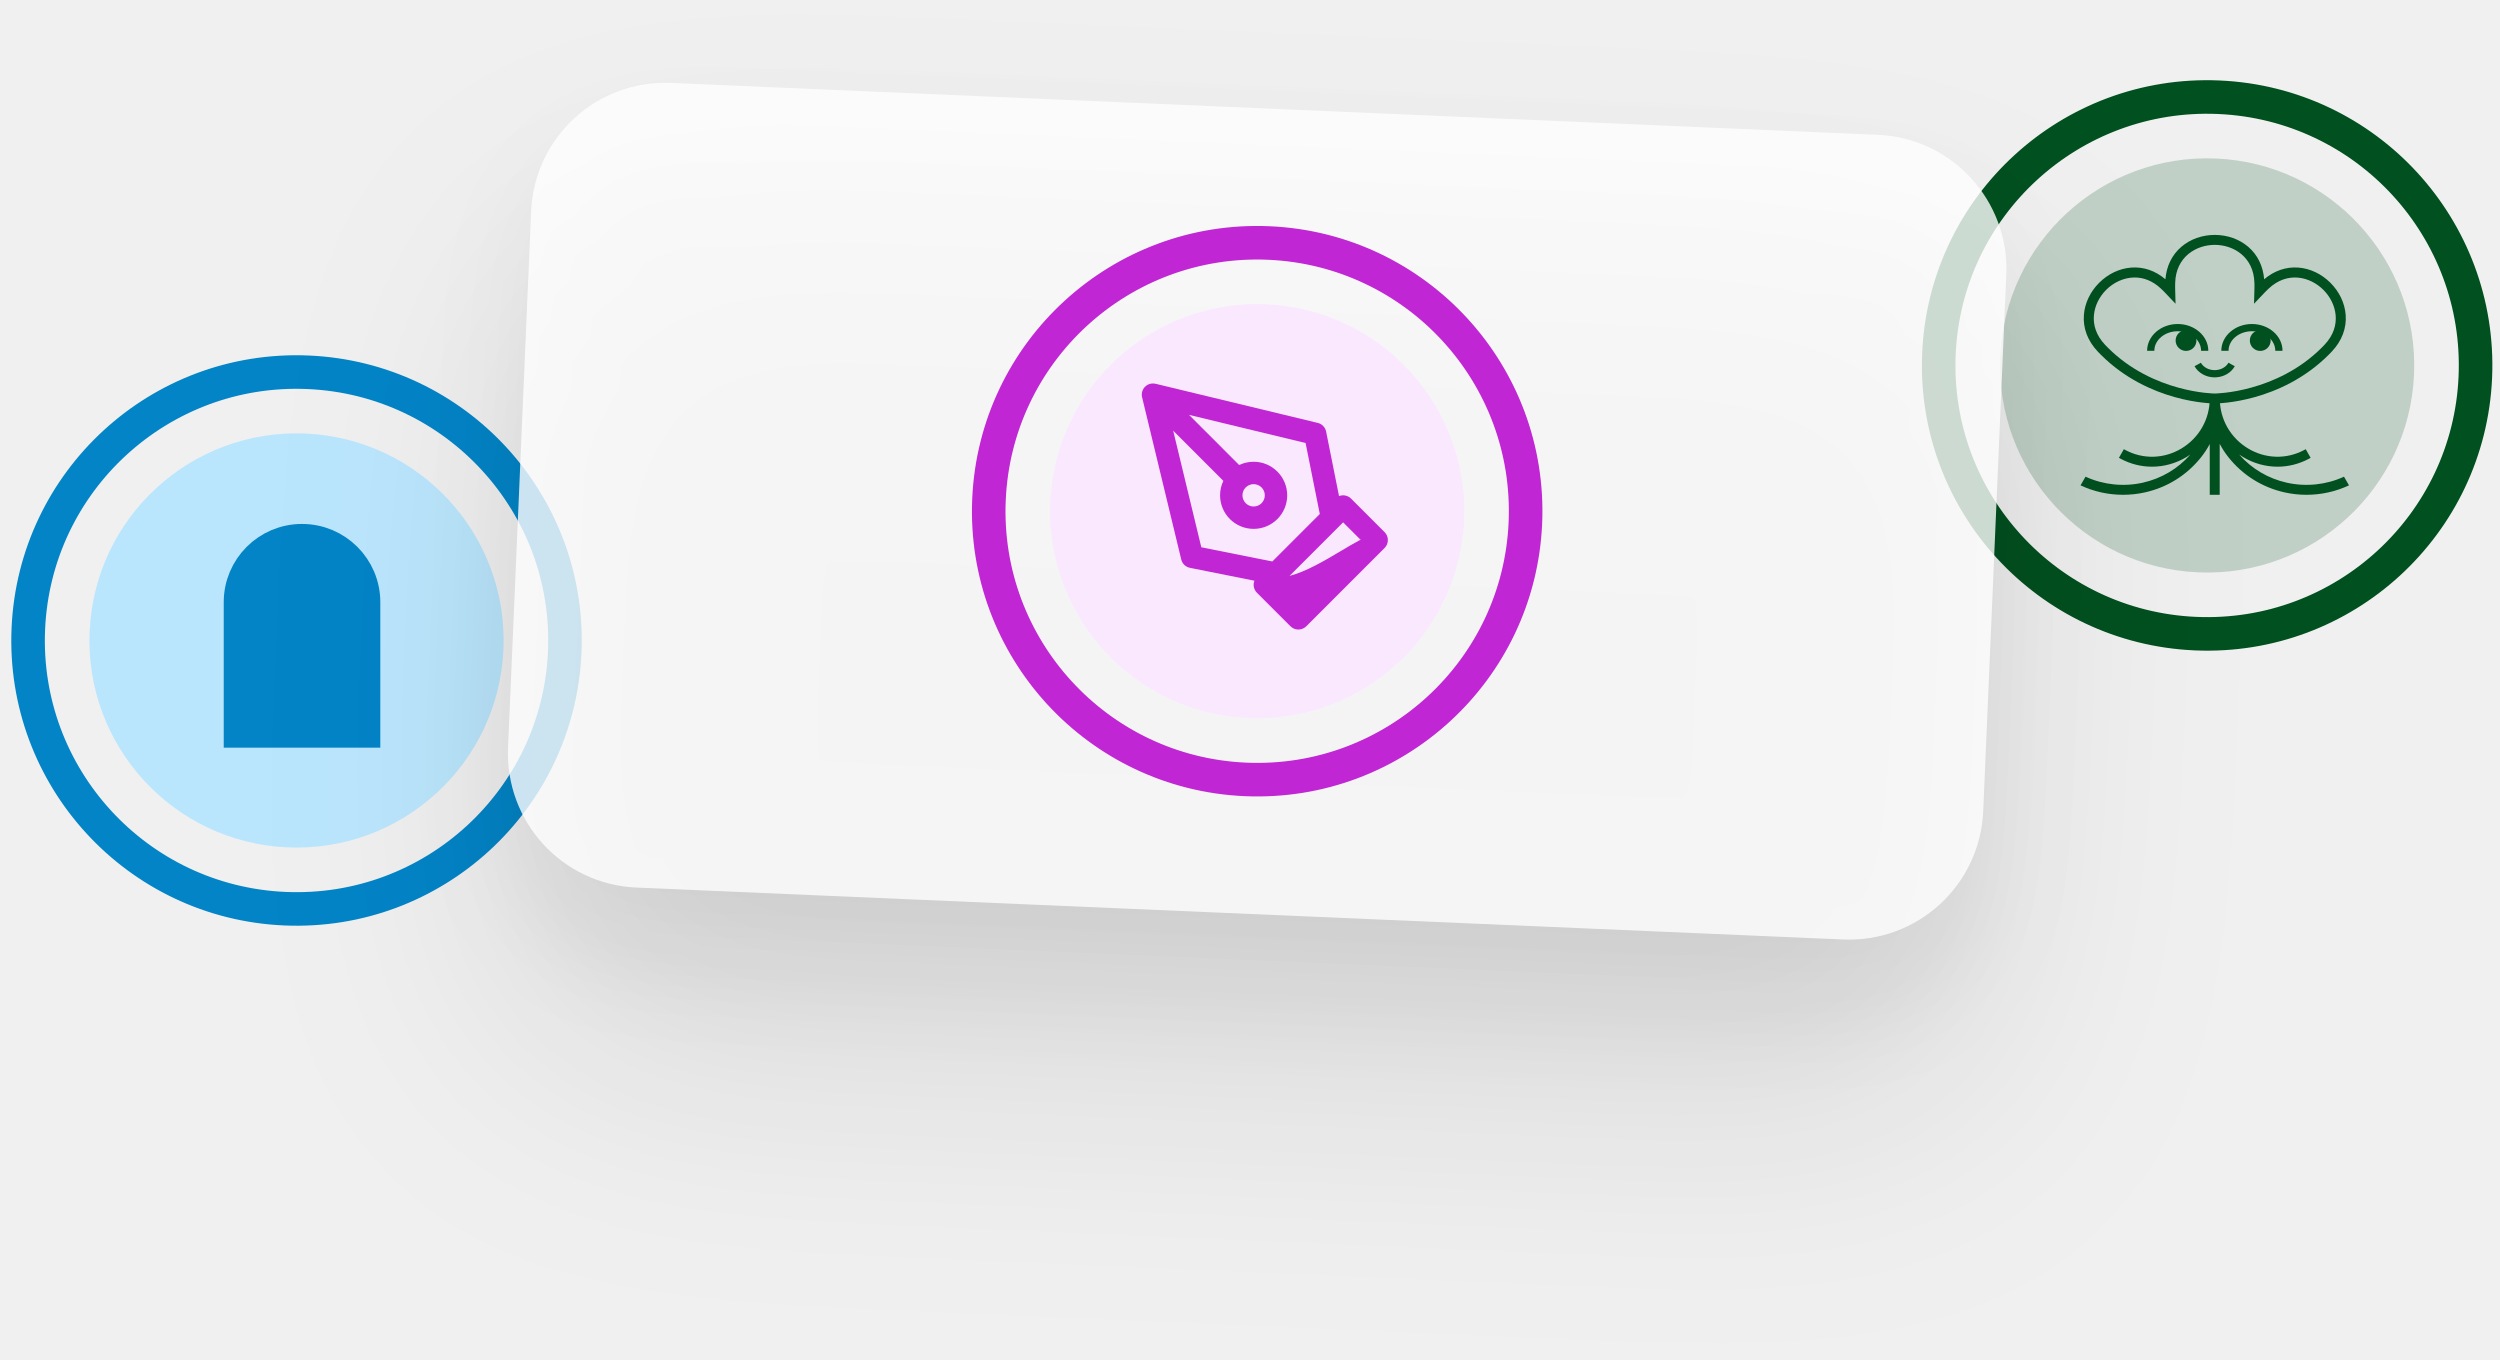
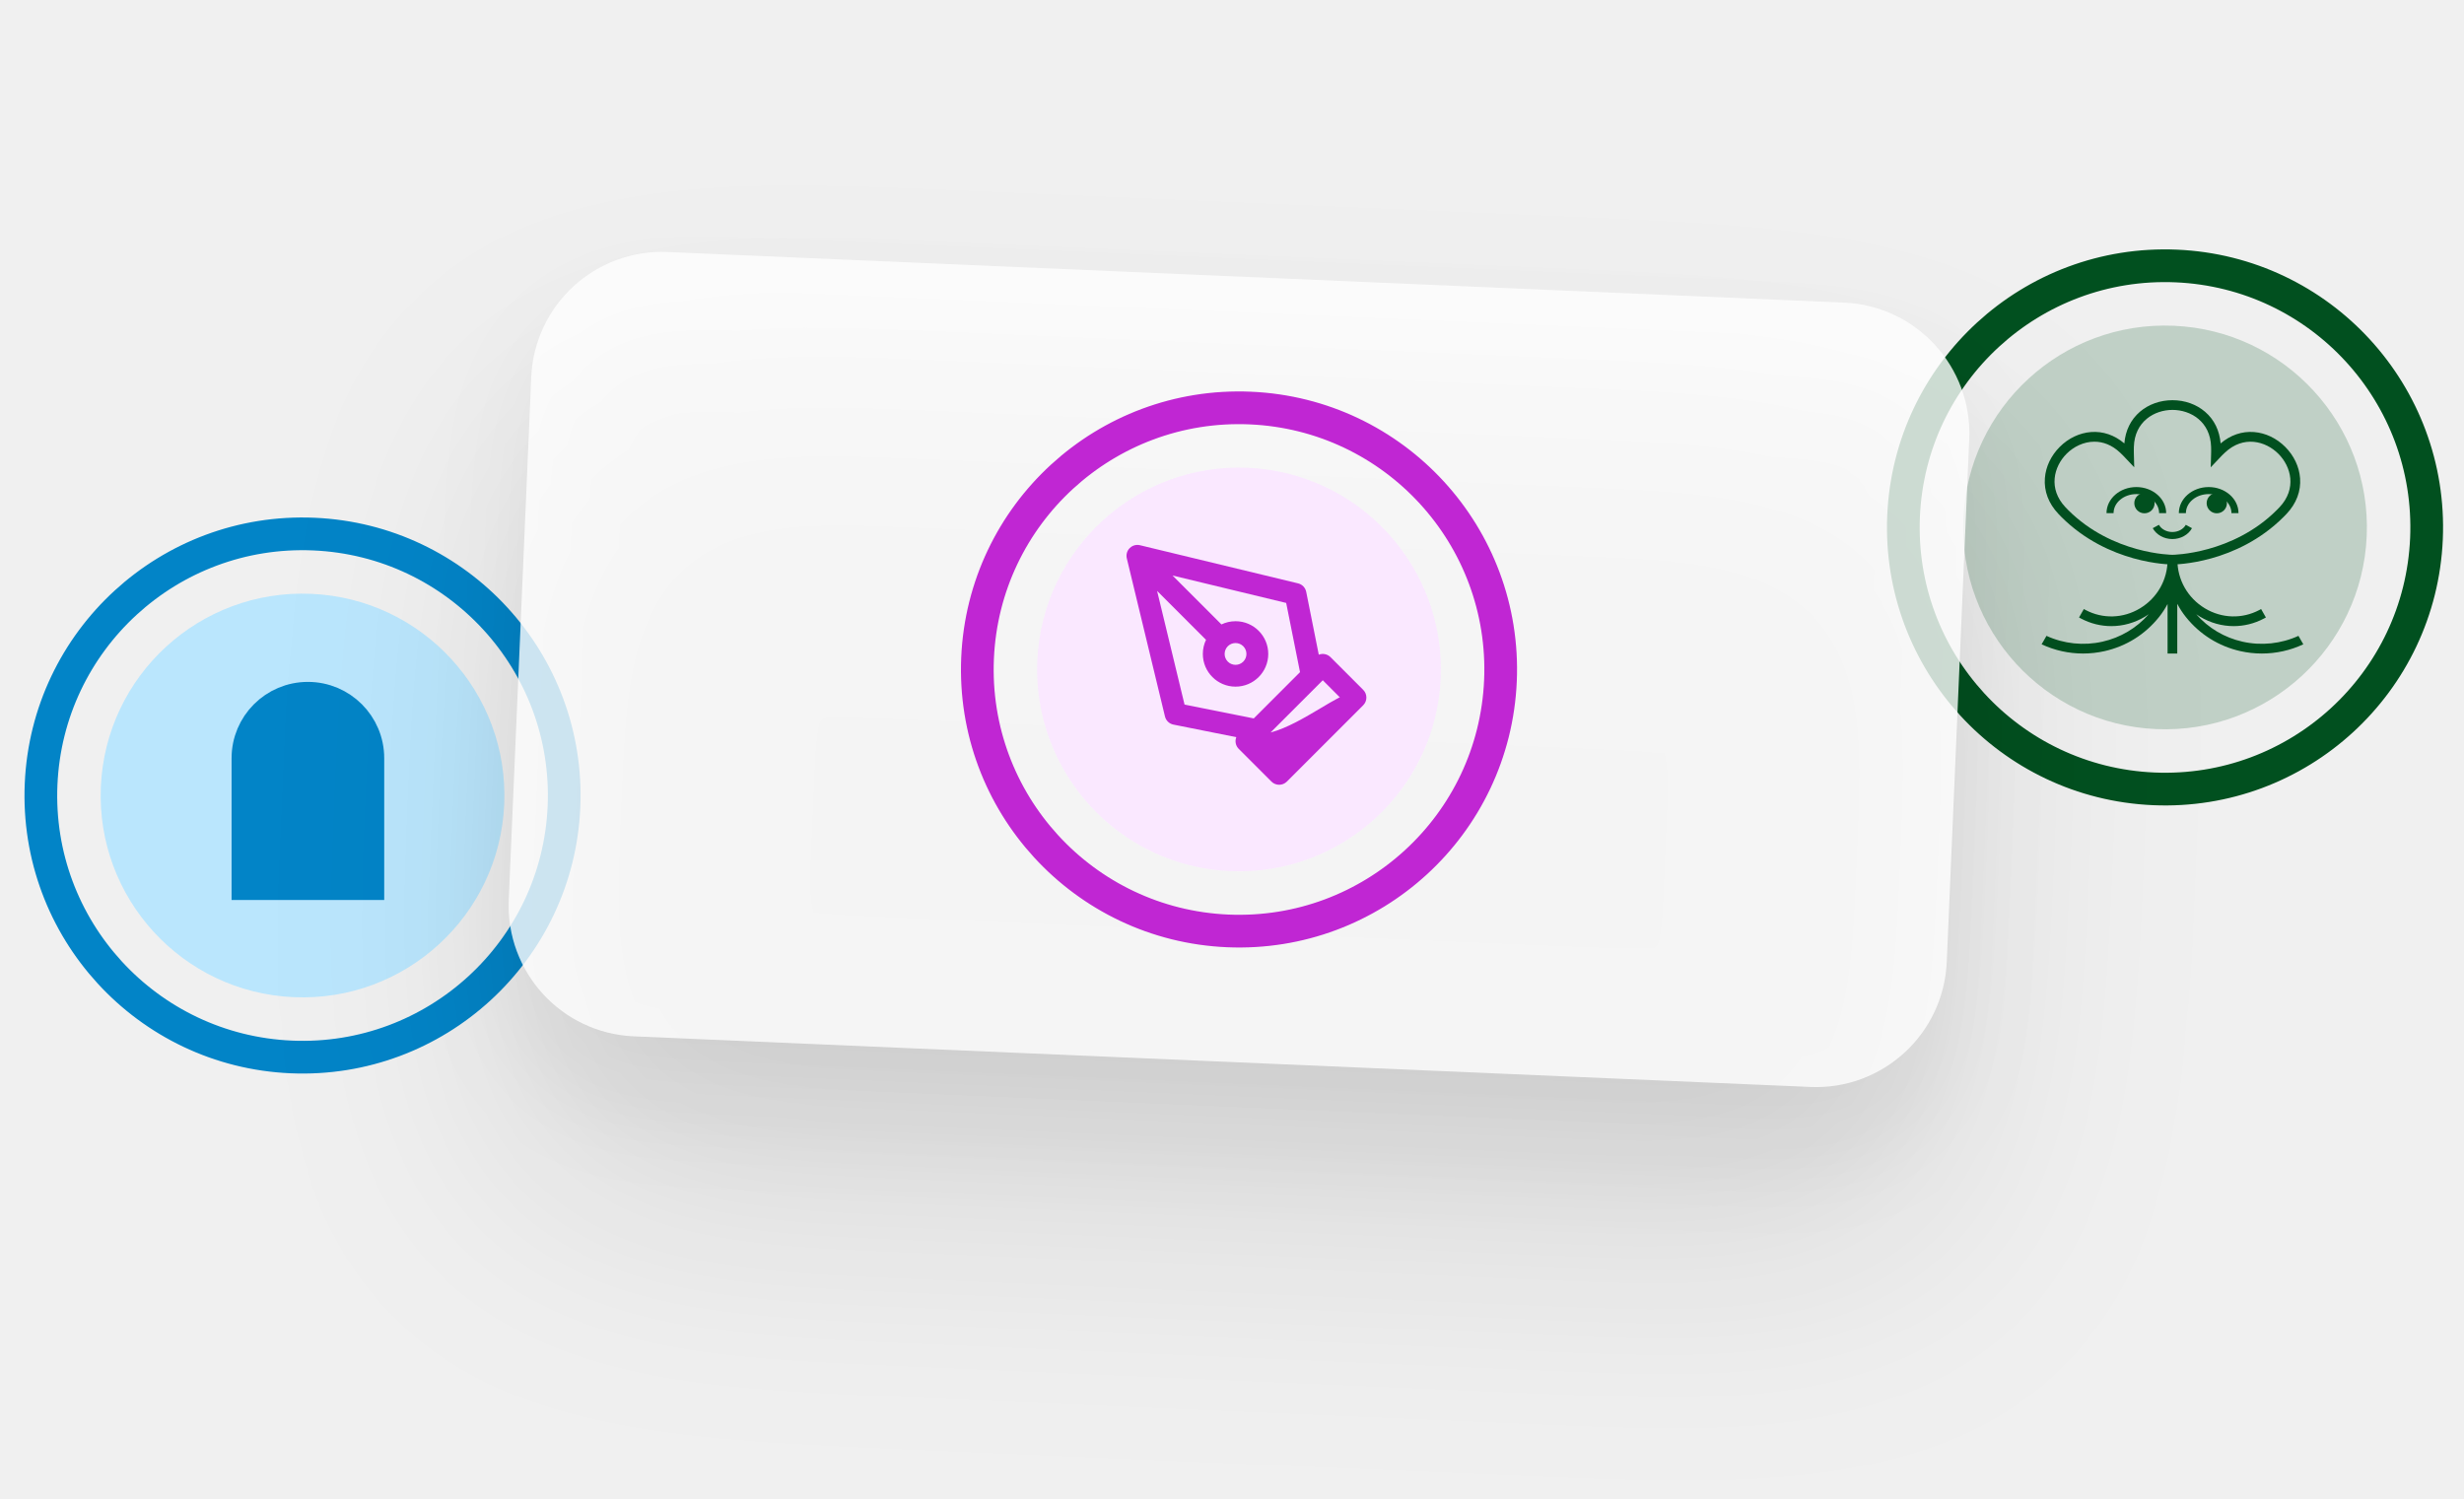
- <svg xmlns="http://www.w3.org/2000/svg" width="149" height="81" viewBox="0 0 149 81" fill="none">
-   <circle cx="131.545" cy="21.78" r="16" transform="rotate(2.46332 131.545 21.7803)" stroke="#01501F" stroke-width="2" />
-   <circle cx="131.545" cy="21.78" r="12.343" transform="rotate(2.46332 131.545 21.7799)" fill="#01501F" fill-opacity="0.2" />
-   <path d="M132.001 24.046C131.842 24.046 128.081 24.013 125.206 21.137C125.145 21.076 125.085 21.015 125.027 20.953C124.425 20.317 124.139 19.561 124.2 18.767C124.253 18.067 124.576 17.388 125.108 16.856C125.641 16.323 126.319 16.001 127.02 15.948C127.753 15.892 128.454 16.132 129.058 16.644C129.124 15.855 129.45 15.189 130.008 14.71C130.541 14.253 131.249 14.001 132.001 14.001C132.753 14.001 133.462 14.253 133.995 14.71C134.553 15.189 134.878 15.855 134.944 16.644C135.548 16.132 136.25 15.892 136.983 15.948C137.683 16.001 138.362 16.323 138.894 16.856C139.427 17.388 139.749 18.067 139.802 18.767C139.863 19.561 139.576 20.317 138.975 20.953C138.917 21.014 138.857 21.076 138.797 21.137C135.92 24.013 132.16 24.046 132.001 24.046ZM127.227 16.538C126.574 16.538 125.962 16.841 125.527 17.276C124.744 18.059 124.389 19.416 125.458 20.546C125.512 20.604 125.568 20.661 125.625 20.718C128.329 23.423 131.964 23.454 132.001 23.454C132.037 23.454 135.679 23.416 138.377 20.718C138.434 20.661 138.49 20.604 138.544 20.546C139.614 19.417 139.258 18.059 138.475 17.277C137.692 16.494 136.335 16.138 135.205 17.207C135.147 17.262 135.09 17.317 135.033 17.374C134.989 17.418 134.947 17.463 134.905 17.508L134.34 18.103L134.362 17.285C134.364 17.223 134.366 17.161 134.366 17.098C134.366 17.017 134.365 16.938 134.363 16.858C134.32 15.303 133.109 14.594 132.002 14.594C130.895 14.594 129.683 15.303 129.641 16.858C129.638 16.937 129.637 17.017 129.637 17.098C129.637 17.159 129.639 17.22 129.641 17.28L129.662 18.103L129.099 17.509C129.057 17.464 129.014 17.419 128.97 17.374C128.912 17.317 128.855 17.262 128.798 17.207C128.295 16.731 127.748 16.538 127.227 16.538Z" fill="#01501F" />
-   <path d="M139.703 28.41C138.643 28.898 137.432 29.025 136.286 28.767C135.175 28.517 134.2 27.938 133.452 27.088C133.525 27.139 133.601 27.188 133.678 27.235C134.319 27.621 135.03 27.815 135.741 27.815C136.373 27.815 137.006 27.662 137.589 27.354C137.631 27.332 137.672 27.309 137.713 27.286L137.42 26.771C137.384 26.791 137.348 26.811 137.312 26.83C136.259 27.386 135.015 27.349 133.984 26.728C132.93 26.092 132.3 24.98 132.3 23.754V23.525H132.294H131.707H131.701V23.754C131.701 24.98 131.071 26.092 130.017 26.728C128.986 27.349 127.742 27.387 126.689 26.83C126.653 26.811 126.617 26.791 126.582 26.771L126.288 27.286C126.329 27.309 126.37 27.332 126.412 27.354C126.995 27.662 127.627 27.815 128.26 27.815C128.971 27.815 129.682 27.621 130.323 27.235C130.4 27.189 130.476 27.14 130.549 27.088C129.801 27.938 128.826 28.517 127.715 28.767C126.569 29.025 125.358 28.898 124.298 28.41L124 28.927C124.792 29.3 125.662 29.49 126.536 29.49C126.974 29.49 127.414 29.442 127.845 29.345C129.174 29.046 130.328 28.324 131.18 27.258C131.38 27.009 131.553 26.742 131.701 26.462V29.49H132.294V26.452C132.443 26.735 132.618 27.006 132.82 27.258C133.673 28.324 134.826 29.046 136.155 29.345C136.586 29.442 137.026 29.49 137.464 29.49C138.338 29.49 139.208 29.3 140 28.927L139.703 28.41Z" fill="#01501F" />
-   <path d="M131.615 20.906H131.184C131.184 20.265 130.56 19.742 129.792 19.742C129.024 19.742 128.399 20.264 128.399 20.906H127.968C127.968 20.027 128.786 19.311 129.792 19.311C130.797 19.311 131.615 20.026 131.615 20.906Z" fill="#01501F" />
-   <path d="M130.287 20.915C130.63 20.915 130.908 20.638 130.908 20.295C130.908 19.953 130.63 19.675 130.287 19.675C129.945 19.675 129.667 19.953 129.667 20.295C129.667 20.638 129.945 20.915 130.287 20.915Z" fill="#01501F" />
-   <path d="M136.038 20.906H135.607C135.607 20.265 134.982 19.742 134.214 19.742C133.446 19.742 132.821 20.264 132.821 20.906H132.39C132.39 20.027 133.208 19.311 134.214 19.311C135.22 19.311 136.038 20.026 136.038 20.906Z" fill="#01501F" />
-   <path d="M134.71 20.915C135.053 20.915 135.331 20.638 135.331 20.295C135.331 19.953 135.053 19.675 134.71 19.675C134.368 19.675 134.09 19.953 134.09 20.295C134.09 20.638 134.368 20.915 134.71 20.915Z" fill="#01501F" />
-   <path d="M131.994 22.492C131.485 22.492 131.014 22.23 130.794 21.826L131.173 21.62C131.319 21.887 131.641 22.06 131.994 22.06C132.347 22.06 132.669 21.887 132.815 21.62L133.193 21.826C132.973 22.23 132.502 22.492 131.994 22.492Z" fill="#01501F" />
-   <circle cx="17.673" cy="38.173" r="16" transform="rotate(2.46332 17.673 38.1729)" stroke="#0284C7" stroke-width="2" />
-   <circle cx="17.673" cy="38.172" r="12.343" transform="rotate(2.46332 17.673 38.1725)" fill="#BAE6FD" />
-   <path d="M14.334 35.893C14.334 33.868 15.975 32.227 18 32.227C20.025 32.227 21.667 33.868 21.667 35.893V43.56H14.334V35.893Z" fill="#0284C7" stroke="#0284C7" stroke-width="2" />
-   <g filter="url(#filter0_dd_1659_10214)">
-     <rect x="32" y="4.599" width="88" height="48" rx="8" transform="rotate(2.46332 32 4.59863)" fill="white" fill-opacity="0.8" />
-     <circle cx="74.928" cy="30.468" r="16" transform="rotate(2.46332 74.9279 30.4678)" stroke="#C026D3" stroke-width="2" />
-     <circle cx="74.928" cy="30.467" r="12.343" transform="rotate(2.46332 74.9279 30.4674)" fill="#FAE8FF" />
-     <g clip-path="url(#clip0_1659_10214)">
-       <path fill-rule="evenodd" clip-rule="evenodd" d="M68.781 22.858C68.816 22.861 68.85 22.867 68.884 22.876L78.54 25.206C78.792 25.267 78.986 25.469 79.037 25.724L79.806 29.567C80.045 29.473 80.328 29.523 80.522 29.716L82.522 31.716C82.782 31.977 82.782 32.399 82.522 32.659L77.855 37.326C77.594 37.586 77.172 37.586 76.912 37.326L74.912 35.326C74.719 35.132 74.669 34.85 74.763 34.61L70.919 33.842C70.665 33.791 70.463 33.597 70.402 33.344L68.072 23.69C68.014 23.469 68.072 23.223 68.245 23.05C68.361 22.934 68.508 22.87 68.659 22.857C68.7 22.854 68.74 22.854 68.781 22.858ZM72.912 28.659L69.921 25.668L71.598 32.618L75.831 33.464L78.66 30.635L77.813 26.403L70.864 24.725L73.854 27.716C74.115 27.591 74.408 27.521 74.717 27.521C75.821 27.521 76.717 28.417 76.717 29.521C76.717 30.626 75.821 31.521 74.717 31.521C73.612 31.521 72.717 30.626 72.717 29.521C72.717 29.212 72.787 28.92 72.912 28.659ZM74.237 29.058C74.121 29.178 74.05 29.341 74.05 29.521C74.05 29.889 74.349 30.188 74.717 30.188C75.085 30.188 75.383 29.889 75.383 29.521C75.383 29.153 75.085 28.855 74.717 28.855C74.537 28.855 74.374 28.926 74.254 29.042C74.251 29.044 74.248 29.047 74.246 29.05C74.243 29.053 74.24 29.055 74.237 29.058ZM79.857 31.324L79.855 31.326L76.856 34.325C77.862 34.06 78.938 33.42 79.913 32.841C80.313 32.603 80.696 32.375 81.05 32.188C81.08 32.172 81.097 32.174 81.102 32.193L81.107 32.188L80.05 31.131L79.857 31.324Z" fill="#C026D3" />
+ <svg xmlns="http://www.w3.org/2000/svg" width="171" height="104" viewBox="0 0 171 104" fill="none">
+   <circle cx="150.251" cy="36.605" r="18.161" transform="rotate(2.46332 150.251 36.6048)" stroke="#01501F" stroke-width="2.27" />
+   <circle cx="150.251" cy="36.605" r="14.01" transform="rotate(2.46332 150.251 36.6053)" fill="#01501F" fill-opacity="0.2" />
+   <path d="M150.768 39.177C150.588 39.177 146.32 39.14 143.055 35.875C142.986 35.806 142.919 35.737 142.853 35.666C142.169 34.944 141.845 34.087 141.914 33.186C141.974 32.391 142.34 31.62 142.945 31.016C143.549 30.411 144.319 30.046 145.114 29.985C145.947 29.921 146.743 30.194 147.429 30.775C147.503 29.88 147.873 29.124 148.506 28.58C149.111 28.061 149.915 27.775 150.769 27.775C151.623 27.775 152.427 28.061 153.032 28.58C153.665 29.124 154.035 29.88 154.109 30.775C154.795 30.194 155.591 29.921 156.424 29.985C157.218 30.046 157.989 30.411 158.593 31.016C159.197 31.62 159.563 32.39 159.624 33.186C159.692 34.087 159.367 34.944 158.685 35.666C158.619 35.736 158.551 35.806 158.482 35.875C155.217 39.14 150.949 39.177 150.768 39.177ZM145.349 30.655C144.609 30.655 143.914 30.999 143.42 31.493C142.531 32.382 142.128 33.922 143.342 35.205C143.403 35.27 143.466 35.335 143.531 35.4C146.601 38.47 150.727 38.505 150.769 38.505C150.81 38.505 154.944 38.462 158.006 35.4C158.071 35.335 158.134 35.27 158.196 35.205C159.41 33.923 159.006 32.382 158.117 31.494C157.228 30.605 155.688 30.201 154.406 31.415C154.34 31.476 154.275 31.539 154.21 31.604C154.16 31.654 154.113 31.705 154.065 31.756L153.424 32.432L153.449 31.503C153.451 31.433 153.453 31.362 153.453 31.29C153.453 31.199 153.452 31.109 153.449 31.018C153.4 29.253 152.026 28.449 150.769 28.449C149.513 28.449 148.138 29.253 148.089 31.018C148.087 31.108 148.086 31.199 148.086 31.29C148.086 31.36 148.087 31.429 148.089 31.498L148.114 32.432L147.475 31.758C147.427 31.706 147.378 31.655 147.328 31.604C147.263 31.539 147.198 31.476 147.133 31.415C146.562 30.875 145.941 30.655 145.349 30.655Z" fill="#01501F" />
+   <path d="M159.511 44.131C158.308 44.684 156.933 44.828 155.633 44.536C154.371 44.252 153.265 43.595 152.416 42.63C152.499 42.688 152.584 42.743 152.672 42.797C153.399 43.234 154.207 43.455 155.014 43.455C155.732 43.455 156.45 43.281 157.112 42.931C157.159 42.907 157.205 42.881 157.252 42.855L156.919 42.27C156.879 42.293 156.838 42.315 156.797 42.337C155.601 42.968 154.19 42.926 153.02 42.221C151.823 41.5 151.108 40.238 151.108 38.845V38.586H151.102H150.435H150.429V38.845C150.429 40.238 149.713 41.5 148.516 42.221C147.347 42.926 145.935 42.969 144.739 42.337C144.698 42.315 144.657 42.293 144.617 42.27L144.284 42.855C144.331 42.881 144.377 42.907 144.424 42.931C145.086 43.281 145.804 43.455 146.522 43.455C147.33 43.455 148.136 43.234 148.864 42.797C148.952 42.744 149.038 42.688 149.121 42.63C148.271 43.595 147.165 44.252 145.904 44.536C144.603 44.829 143.228 44.684 142.025 44.131L141.687 44.717C142.586 45.14 143.573 45.357 144.565 45.357C145.063 45.357 145.562 45.302 146.051 45.192C147.56 44.853 148.869 44.033 149.837 42.823C150.063 42.54 150.26 42.237 150.428 41.919V45.357H151.101V41.908C151.27 42.23 151.469 42.537 151.698 42.823C152.666 44.033 153.975 44.852 155.484 45.192C155.973 45.302 156.472 45.357 156.97 45.357C157.962 45.357 158.949 45.14 159.848 44.717L159.511 44.131Z" fill="#01501F" />
+   <path d="M150.331 35.614H149.841C149.841 34.886 149.132 34.292 148.261 34.292C147.389 34.292 146.68 34.885 146.68 35.614H146.19C146.19 34.616 147.119 33.803 148.261 33.803C149.402 33.803 150.331 34.615 150.331 35.614Z" fill="#01501F" />
+   <path d="M148.823 35.625C149.212 35.625 149.528 35.31 149.528 34.921C149.528 34.532 149.212 34.217 148.823 34.217C148.435 34.217 148.119 34.532 148.119 34.921C148.119 35.31 148.435 35.625 148.823 35.625Z" fill="#01501F" />
+   <path d="M155.351 35.614H154.861C154.861 34.886 154.152 34.292 153.281 34.292C152.409 34.292 151.7 34.885 151.7 35.614H151.21C151.21 34.616 152.139 33.803 153.281 33.803C154.422 33.803 155.351 34.615 155.351 35.614Z" fill="#01501F" />
+   <path d="M153.844 35.625C154.233 35.625 154.548 35.31 154.548 34.921C154.548 34.532 154.233 34.217 153.844 34.217C153.455 34.217 153.14 34.532 153.14 34.921C153.14 35.31 153.455 35.625 153.844 35.625Z" fill="#01501F" />
+   <path d="M150.76 37.413C150.183 37.413 149.649 37.116 149.399 36.658L149.829 36.424C149.995 36.727 150.36 36.924 150.761 36.924C151.161 36.924 151.527 36.727 151.692 36.424L152.122 36.658C151.872 37.116 151.337 37.413 150.76 37.413Z" fill="#01501F" />
+   <circle cx="20.996" cy="55.212" r="18.161" transform="rotate(2.46332 20.9964 55.2123)" stroke="#0284C7" stroke-width="2.27" />
+   <circle cx="20.996" cy="55.211" r="14.01" transform="rotate(2.46332 20.9964 55.2107)" fill="#BAE6FD" />
+   <path d="M25.53 52.623V61.326H17.206V52.623C17.206 50.325 19.069 48.461 21.368 48.461C23.666 48.461 25.53 50.325 25.53 52.623Z" fill="#0284C7" stroke="#0284C7" stroke-width="2.27" />
+   <g filter="url(#filter0_dd_3511_38156)">
+     <rect x="37.259" y="17.102" width="99.888" height="54.484" rx="9.081" transform="rotate(2.46332 37.2589 17.1016)" fill="white" fill-opacity="0.8" />
+     <circle cx="85.986" cy="46.464" r="18.161" transform="rotate(2.46332 85.9857 46.4642)" stroke="#C026D3" stroke-width="2.27" />
+     <circle cx="85.986" cy="46.463" r="14.01" transform="rotate(2.46332 85.9856 46.4627)" fill="#FAE8FF" />
+     <g clip-path="url(#clip0_3511_38156)">
+       <path fill-rule="evenodd" clip-rule="evenodd" d="M79.008 37.822C79.048 37.826 79.087 37.833 79.125 37.843L90.085 40.488C90.372 40.557 90.592 40.786 90.65 41.075L91.522 45.438C91.794 45.331 92.115 45.388 92.335 45.607L94.605 47.877C94.9 48.173 94.9 48.652 94.605 48.948L89.308 54.245C89.012 54.54 88.533 54.54 88.238 54.245L85.967 51.974C85.748 51.755 85.691 51.434 85.798 51.162L81.435 50.29C81.147 50.232 80.917 50.012 80.848 49.725L78.203 38.767C78.138 38.515 78.203 38.237 78.4 38.04C78.531 37.909 78.699 37.836 78.87 37.821C78.916 37.817 78.962 37.817 79.008 37.822ZM83.697 44.407L80.302 41.012L82.206 48.9L87.01 49.861L90.221 46.65L89.26 41.846L81.372 39.942L84.767 43.337C85.063 43.195 85.395 43.115 85.746 43.115C86.999 43.115 88.016 44.132 88.016 45.386C88.016 46.639 86.999 47.656 85.746 47.656C84.492 47.656 83.476 46.639 83.476 45.386C83.476 45.035 83.555 44.703 83.697 44.407ZM85.201 44.86C85.07 44.996 84.989 45.181 84.989 45.386C84.989 45.803 85.328 46.142 85.746 46.142C86.164 46.142 86.502 45.803 86.502 45.386C86.502 44.968 86.164 44.629 85.746 44.629C85.542 44.629 85.356 44.71 85.22 44.841C85.217 44.844 85.214 44.848 85.211 44.851C85.208 44.854 85.205 44.857 85.201 44.86ZM91.58 47.432L91.578 47.434L88.174 50.838C89.315 50.538 90.538 49.811 91.644 49.154C92.098 48.883 92.533 48.625 92.935 48.413C92.969 48.394 92.988 48.397 92.994 48.418L93 48.413L91.8 47.212L91.58 47.432Z" fill="#C026D3" />
    </g>
  </g>
  <defs>
-     <filter id="filter0_dd_1659_10214" x="14.937" y="-0.401" width="119.982" height="81.738" filterUnits="userSpaceOnUse" color-interpolation-filters="sRGB">
+     <filter id="filter0_dd_3511_38156" x="17.891" y="11.426" width="136.189" height="92.779" filterUnits="userSpaceOnUse" color-interpolation-filters="sRGB">
      <feFlood flood-opacity="0" result="BackgroundImageFix" />
      <feColorMatrix in="SourceAlpha" type="matrix" values="0 0 0 0 0 0 0 0 0 0 0 0 0 0 0 0 0 0 127 0" result="hardAlpha" />
-       <feOffset dy="4" />
-       <feGaussianBlur stdDeviation="3" />
+       <feOffset dy="4.54" />
+       <feGaussianBlur stdDeviation="3.405" />
      <feColorMatrix type="matrix" values="0 0 0 0 0 0 0 0 0 0 0 0 0 0 0 0 0 0 0.05 0" />
-       <feBlend mode="normal" in2="BackgroundImageFix" result="effect1_dropShadow_1659_10214" />
+       <feBlend mode="normal" in2="BackgroundImageFix" result="effect1_dropShadow_3511_38156" />
      <feColorMatrix in="SourceAlpha" type="matrix" values="0 0 0 0 0 0 0 0 0 0 0 0 0 0 0 0 0 0 127 0" result="hardAlpha" />
-       <feOffset dy="10" />
-       <feGaussianBlur stdDeviation="7.5" />
+       <feOffset dy="11.351" />
+       <feGaussianBlur stdDeviation="8.513" />
      <feColorMatrix type="matrix" values="0 0 0 0 0 0 0 0 0 0 0 0 0 0 0 0 0 0 0.1 0" />
-       <feBlend mode="normal" in2="effect1_dropShadow_1659_10214" result="effect2_dropShadow_1659_10214" />
-       <feBlend mode="normal" in="SourceGraphic" in2="effect2_dropShadow_1659_10214" result="shape" />
+       <feBlend mode="normal" in2="effect1_dropShadow_3511_38156" result="effect2_dropShadow_3511_38156" />
+       <feBlend mode="normal" in="SourceGraphic" in2="effect2_dropShadow_3511_38156" result="shape" />
    </filter>
-     <clipPath id="clip0_1659_10214">
-       <rect width="16" height="16" fill="white" transform="translate(67.3833 22.1875)" />
+     <clipPath id="clip0_3511_38156">
+       <rect width="18.161" height="18.161" fill="white" transform="translate(77.4218 37.0625)" />
    </clipPath>
  </defs>
</svg>
